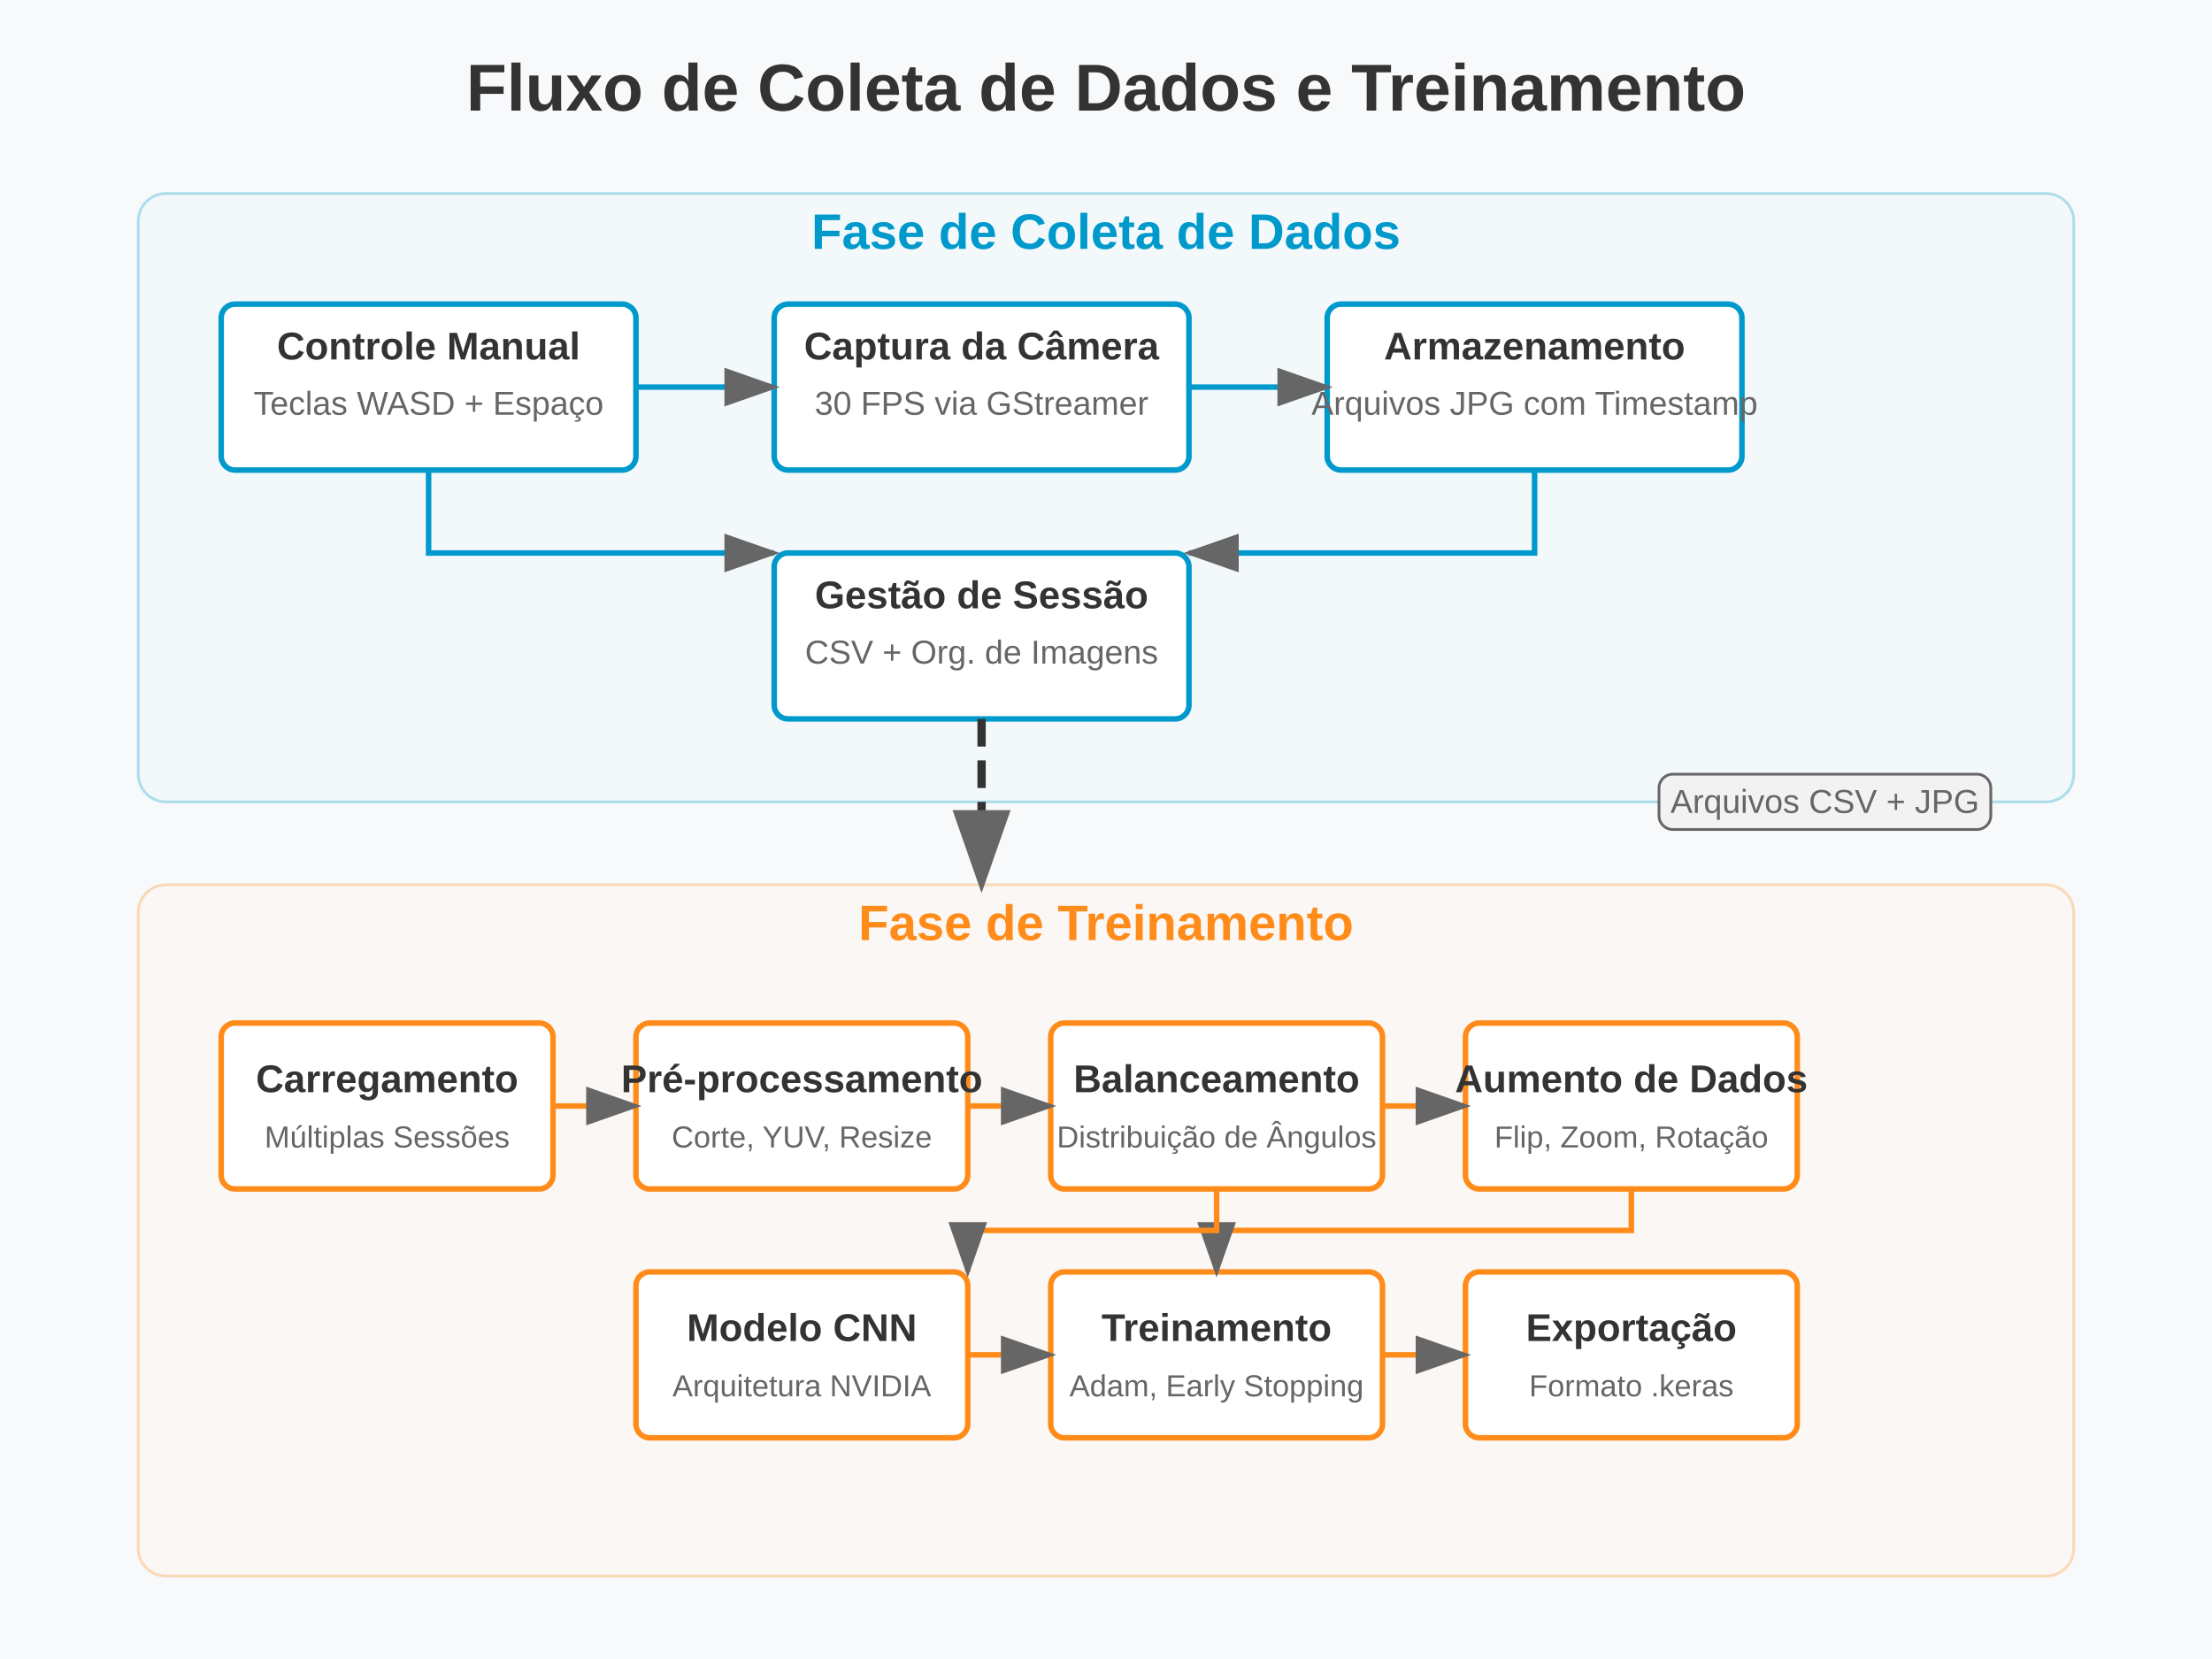
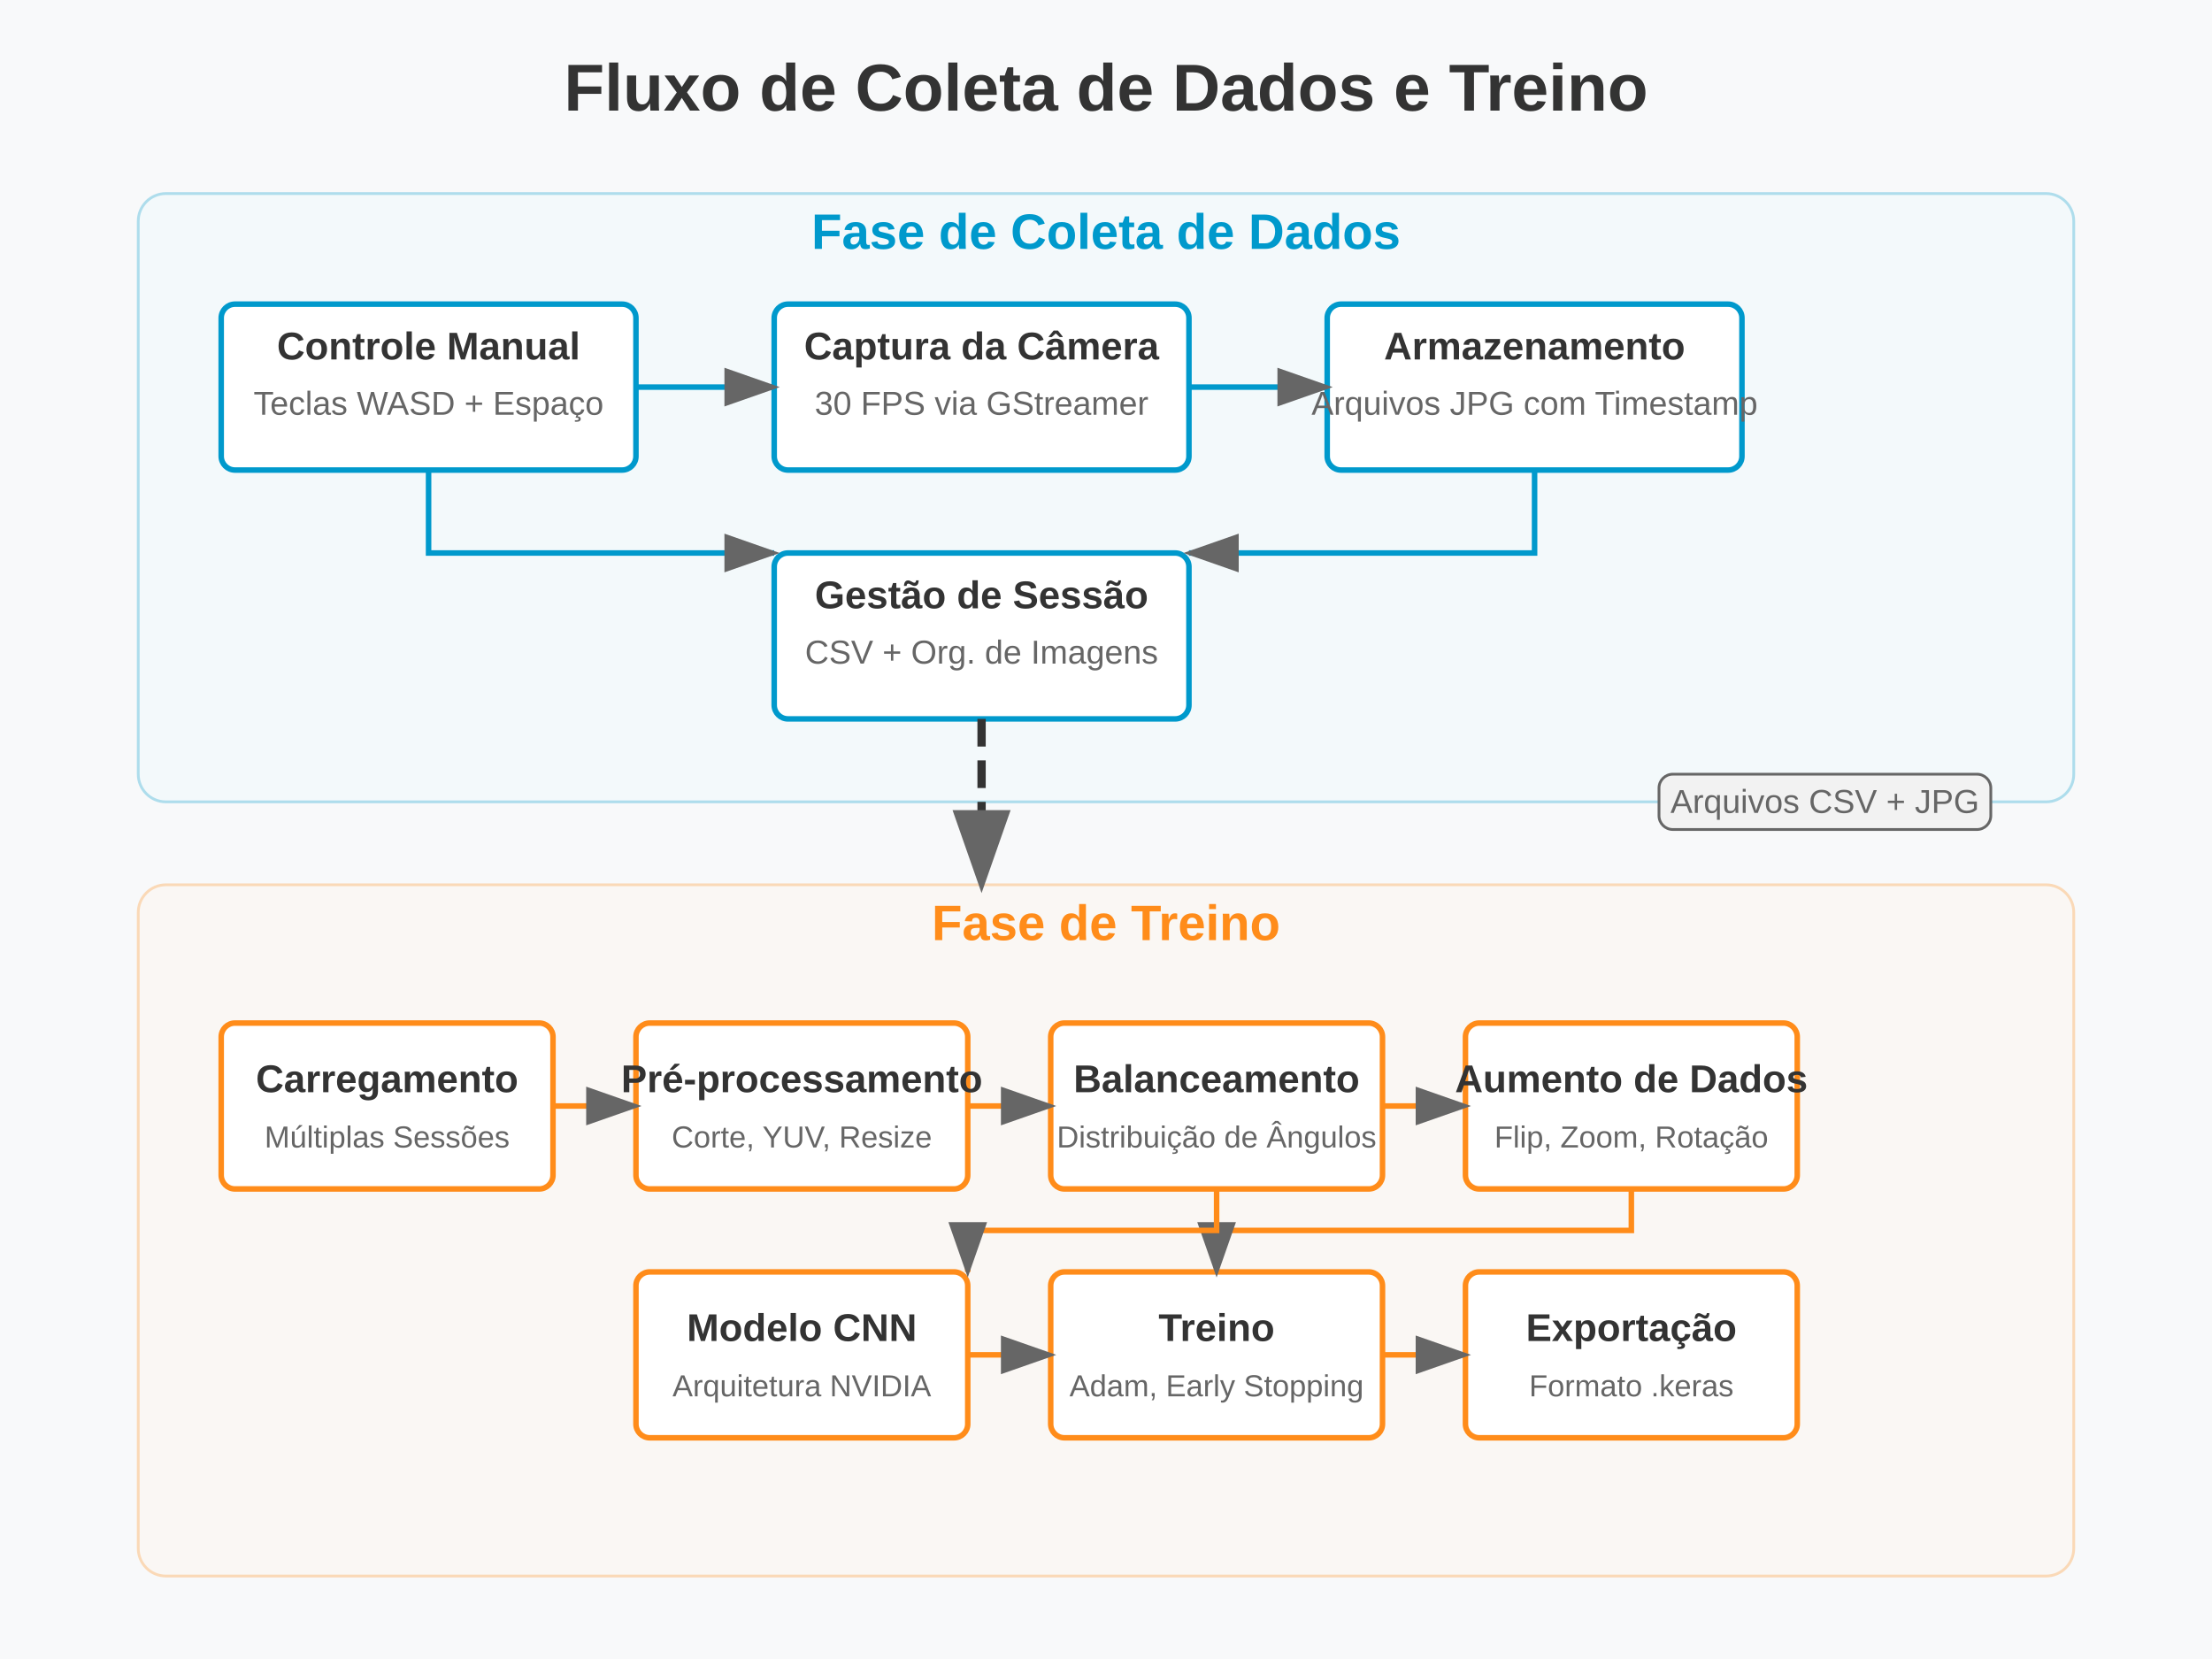
<svg xmlns="http://www.w3.org/2000/svg" viewBox="0 0 800 600">
  <rect width="800" height="600" fill="#f8f9fa" />
-   <text x="400" y="40" font-family="Arial" font-size="24" font-weight="bold" text-anchor="middle" fill="#333">Fluxo de Coleta de Dados e Treinamento</text>
+   <text x="400" y="40" font-family="Arial" font-size="24" font-weight="bold" text-anchor="middle" fill="#333">Fluxo de Coleta de Dados e Treino</text>
  <rect x="50" y="70" width="700" height="220" rx="10" fill="#e6f7ff" stroke="#0099cc" stroke-width="1" opacity="0.3" />
  <text x="400" y="90" font-family="Arial" font-size="18" font-weight="bold" text-anchor="middle" fill="#0099cc">Fase de Coleta de Dados</text>
  <rect x="80" y="110" width="150" height="60" rx="5" fill="#ffffff" stroke="#0099cc" stroke-width="2" />
  <text x="155" y="130" font-family="Arial" font-size="14" font-weight="bold" text-anchor="middle" fill="#333">Controle Manual</text>
  <text x="155" y="150" font-family="Arial" font-size="12" text-anchor="middle" fill="#666">Teclas WASD + Espaço</text>
  <rect x="280" y="110" width="150" height="60" rx="5" fill="#ffffff" stroke="#0099cc" stroke-width="2" />
  <text x="355" y="130" font-family="Arial" font-size="14" font-weight="bold" text-anchor="middle" fill="#333">Captura da Câmera</text>
  <text x="355" y="150" font-family="Arial" font-size="12" text-anchor="middle" fill="#666">30 FPS via GStreamer</text>
  <rect x="480" y="110" width="150" height="60" rx="5" fill="#ffffff" stroke="#0099cc" stroke-width="2" />
  <text x="555" y="130" font-family="Arial" font-size="14" font-weight="bold" text-anchor="middle" fill="#333">Armazenamento</text>
  <text x="555" y="150" font-family="Arial" font-size="12" text-anchor="middle" fill="#666">Arquivos JPG com Timestamp</text>
  <rect x="280" y="200" width="150" height="60" rx="5" fill="#ffffff" stroke="#0099cc" stroke-width="2" />
  <text x="355" y="220" font-family="Arial" font-size="14" font-weight="bold" text-anchor="middle" fill="#333">Gestão de Sessão</text>
  <text x="355" y="240" font-family="Arial" font-size="12" text-anchor="middle" fill="#666">CSV + Org. de Imagens</text>
  <path d="M230 140 L280 140" fill="none" stroke="#0099cc" stroke-width="2" marker-end="url(#arrowhead)" />
  <path d="M430 140 L480 140" fill="none" stroke="#0099cc" stroke-width="2" marker-end="url(#arrowhead)" />
  <path d="M555 170 L555 200 L430 200" fill="none" stroke="#0099cc" stroke-width="2" marker-end="url(#arrowhead)" />
  <path d="M155 170 L155 200 L280 200" fill="none" stroke="#0099cc" stroke-width="2" marker-end="url(#arrowhead)" />
  <rect x="50" y="320" width="700" height="250" rx="10" fill="#fff0e6" stroke="#ff8c1a" stroke-width="1" opacity="0.3" />
-   <text x="400" y="340" font-family="Arial" font-size="18" font-weight="bold" text-anchor="middle" fill="#ff8c1a">Fase de Treinamento</text>
+   <text x="400" y="340" font-family="Arial" font-size="18" font-weight="bold" text-anchor="middle" fill="#ff8c1a">Fase de Treino</text>
  <rect x="80" y="370" width="120" height="60" rx="5" fill="#ffffff" stroke="#ff8c1a" stroke-width="2" />
  <text x="140" y="395" font-family="Arial" font-size="14" font-weight="bold" text-anchor="middle" fill="#333">Carregamento</text>
  <text x="140" y="415" font-family="Arial" font-size="11" text-anchor="middle" fill="#666">Múltiplas Sessões</text>
  <rect x="230" y="370" width="120" height="60" rx="5" fill="#ffffff" stroke="#ff8c1a" stroke-width="2" />
  <text x="290" y="395" font-family="Arial" font-size="14" font-weight="bold" text-anchor="middle" fill="#333">Pré-processamento</text>
  <text x="290" y="415" font-family="Arial" font-size="11" text-anchor="middle" fill="#666">Corte, YUV, Resize</text>
  <rect x="380" y="370" width="120" height="60" rx="5" fill="#ffffff" stroke="#ff8c1a" stroke-width="2" />
  <text x="440" y="395" font-family="Arial" font-size="14" font-weight="bold" text-anchor="middle" fill="#333">Balanceamento</text>
  <text x="440" y="415" font-family="Arial" font-size="11" text-anchor="middle" fill="#666">Distribuição de Ângulos</text>
  <rect x="530" y="370" width="120" height="60" rx="5" fill="#ffffff" stroke="#ff8c1a" stroke-width="2" />
  <text x="590" y="395" font-family="Arial" font-size="14" font-weight="bold" text-anchor="middle" fill="#333">Aumento de Dados</text>
  <text x="590" y="415" font-family="Arial" font-size="11" text-anchor="middle" fill="#666">Flip, Zoom, Rotação</text>
  <rect x="230" y="460" width="120" height="60" rx="5" fill="#ffffff" stroke="#ff8c1a" stroke-width="2" />
  <text x="290" y="485" font-family="Arial" font-size="14" font-weight="bold" text-anchor="middle" fill="#333">Modelo CNN</text>
  <text x="290" y="505" font-family="Arial" font-size="11" text-anchor="middle" fill="#666">Arquitetura NVIDIA</text>
  <rect x="380" y="460" width="120" height="60" rx="5" fill="#ffffff" stroke="#ff8c1a" stroke-width="2" />
-   <text x="440" y="485" font-family="Arial" font-size="14" font-weight="bold" text-anchor="middle" fill="#333">Treinamento</text>
+   <text x="440" y="485" font-family="Arial" font-size="14" font-weight="bold" text-anchor="middle" fill="#333">Treino</text>
  <text x="440" y="505" font-family="Arial" font-size="11" text-anchor="middle" fill="#666">Adam, Early Stopping</text>
  <rect x="530" y="460" width="120" height="60" rx="5" fill="#ffffff" stroke="#ff8c1a" stroke-width="2" />
  <text x="590" y="485" font-family="Arial" font-size="14" font-weight="bold" text-anchor="middle" fill="#333">Exportação</text>
  <text x="590" y="505" font-family="Arial" font-size="11" text-anchor="middle" fill="#666">Formato .keras</text>
  <path d="M200 400 L230 400" fill="none" stroke="#ff8c1a" stroke-width="2" marker-end="url(#arrowhead)" />
  <path d="M350 400 L380 400" fill="none" stroke="#ff8c1a" stroke-width="2" marker-end="url(#arrowhead)" />
  <path d="M500 400 L530 400" fill="none" stroke="#ff8c1a" stroke-width="2" marker-end="url(#arrowhead)" />
  <path d="M590 430 L590 445 L440 445 L440 460" fill="none" stroke="#ff8c1a" stroke-width="2" marker-end="url(#arrowhead)" />
  <path d="M440 430 L440 445 L350 445 L350 460 L350 460" fill="none" stroke="#ff8c1a" stroke-width="2" marker-end="url(#arrowhead)" />
  <path d="M350 490 L380 490" fill="none" stroke="#ff8c1a" stroke-width="2" marker-end="url(#arrowhead)" />
  <path d="M500 490 L530 490" fill="none" stroke="#ff8c1a" stroke-width="2" marker-end="url(#arrowhead)" />
  <path d="M355 260 L355 320" fill="none" stroke="#333" stroke-width="3" stroke-dasharray="10,5" marker-end="url(#arrowhead)" />
  <rect x="600" y="280" width="120" height="20" rx="5" fill="#f2f2f2" stroke="#666" stroke-width="1" />
  <text x="660" y="294" font-family="Arial" font-size="12" text-anchor="middle" fill="#666">Arquivos CSV + JPG</text>
  <defs>
    <marker id="arrowhead" markerWidth="10" markerHeight="7" refX="9" refY="3.5" orient="auto">
      <polygon points="0 0, 10 3.5, 0 7" fill="#666" />
    </marker>
  </defs>
</svg>
